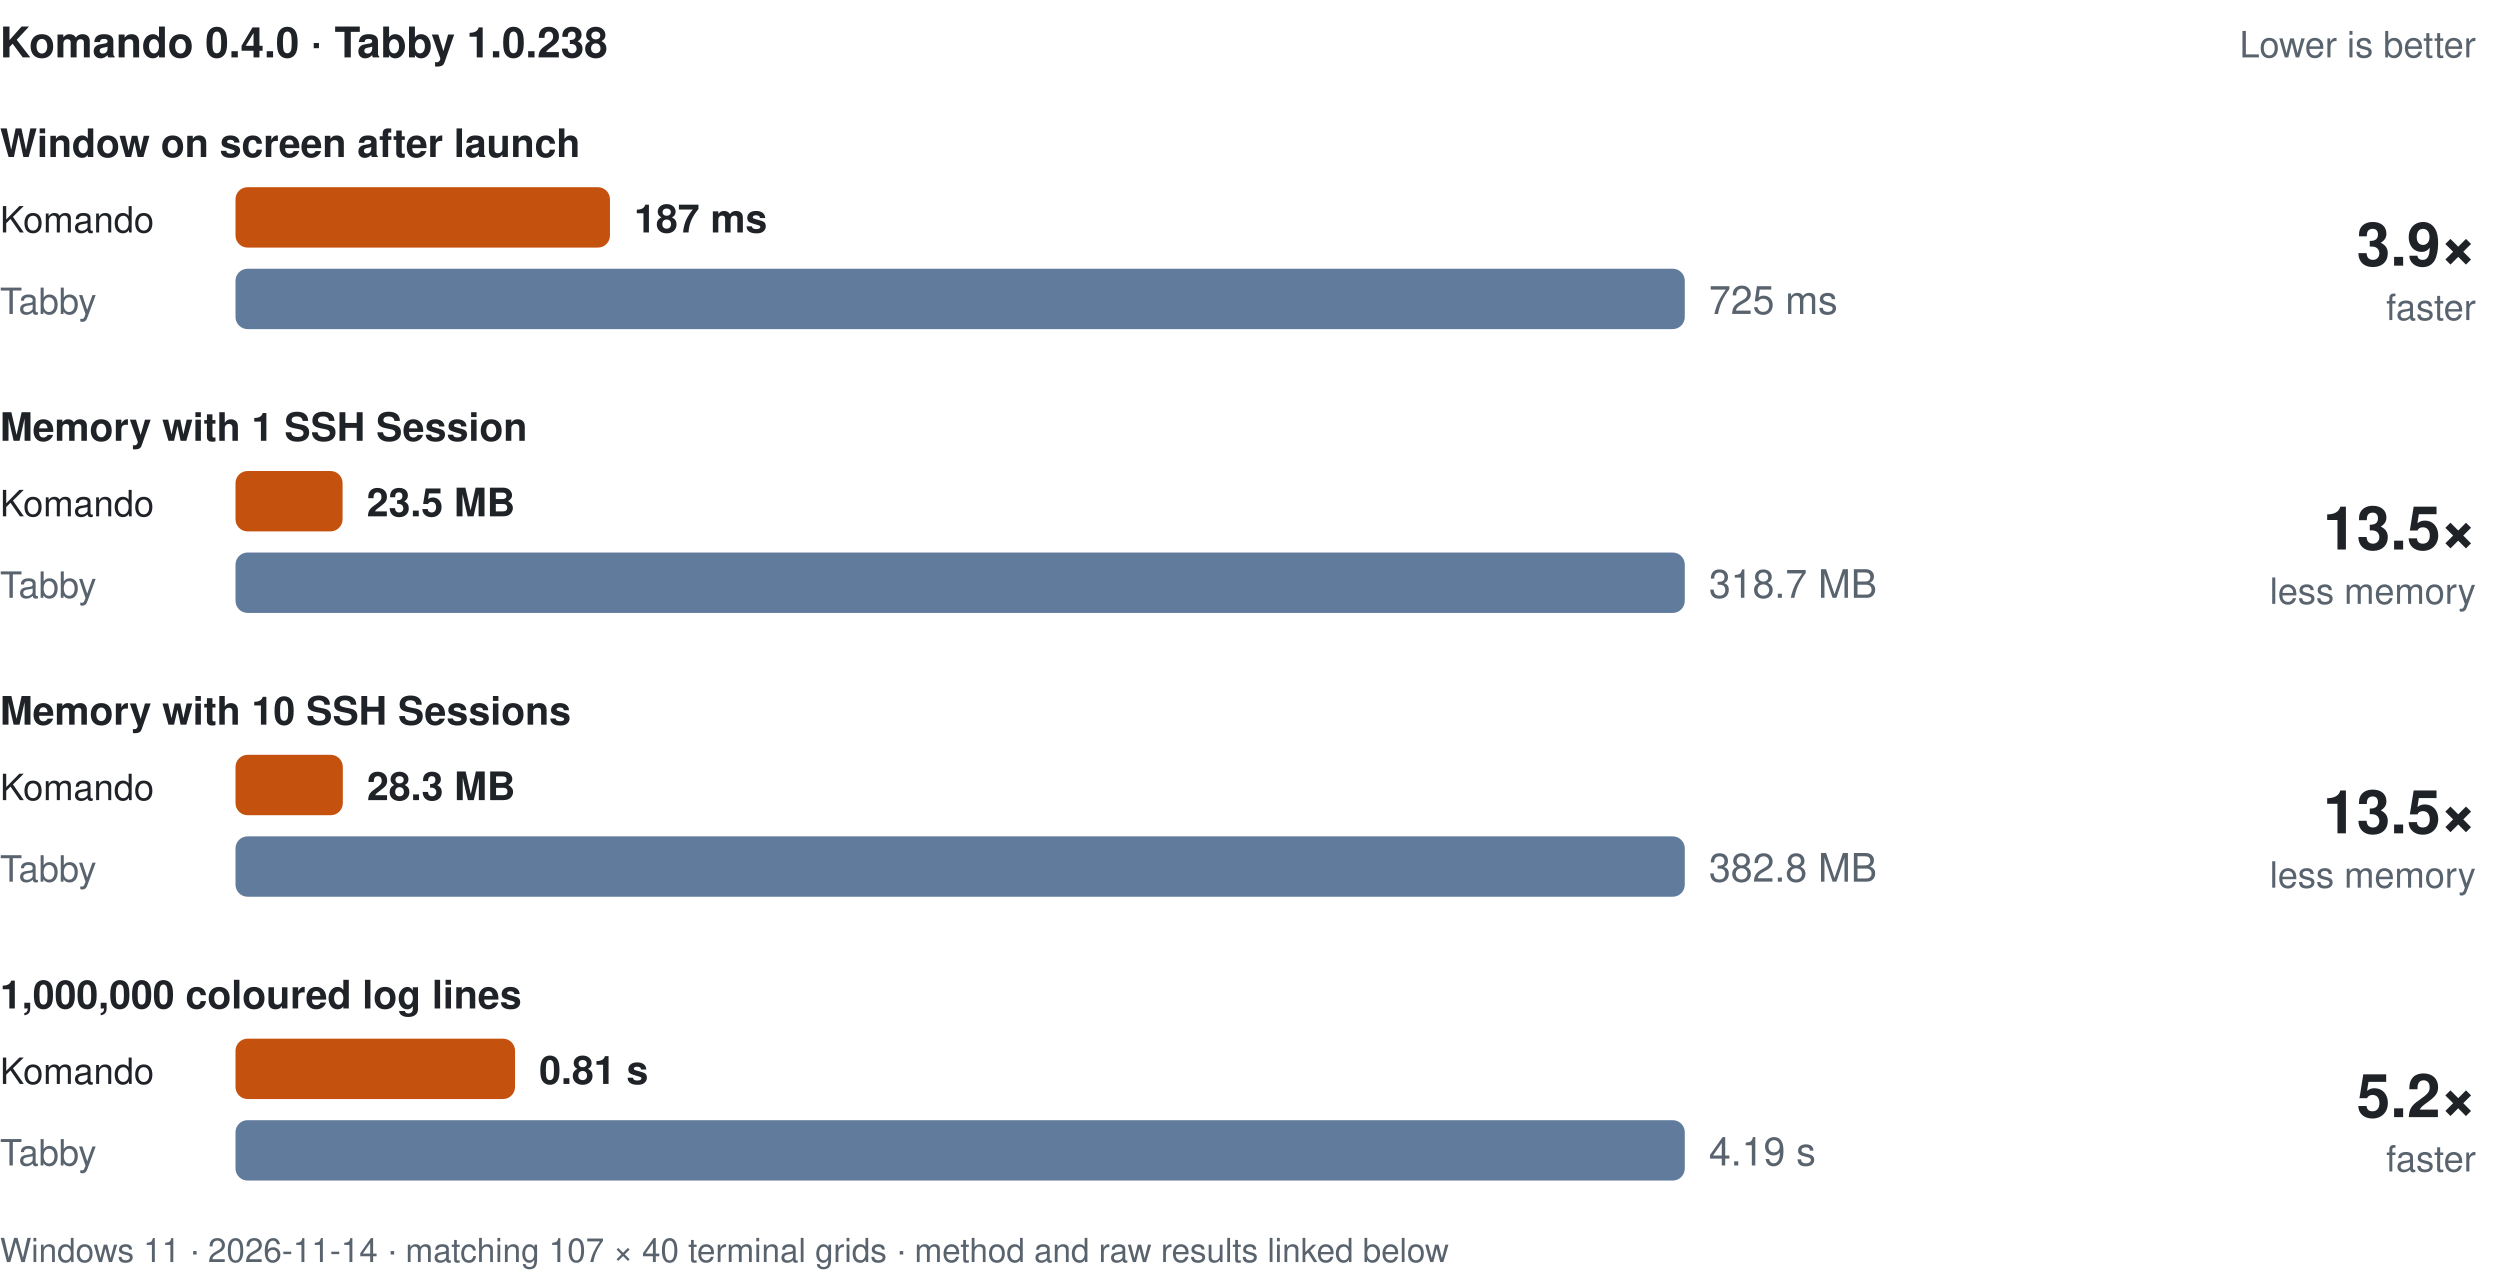
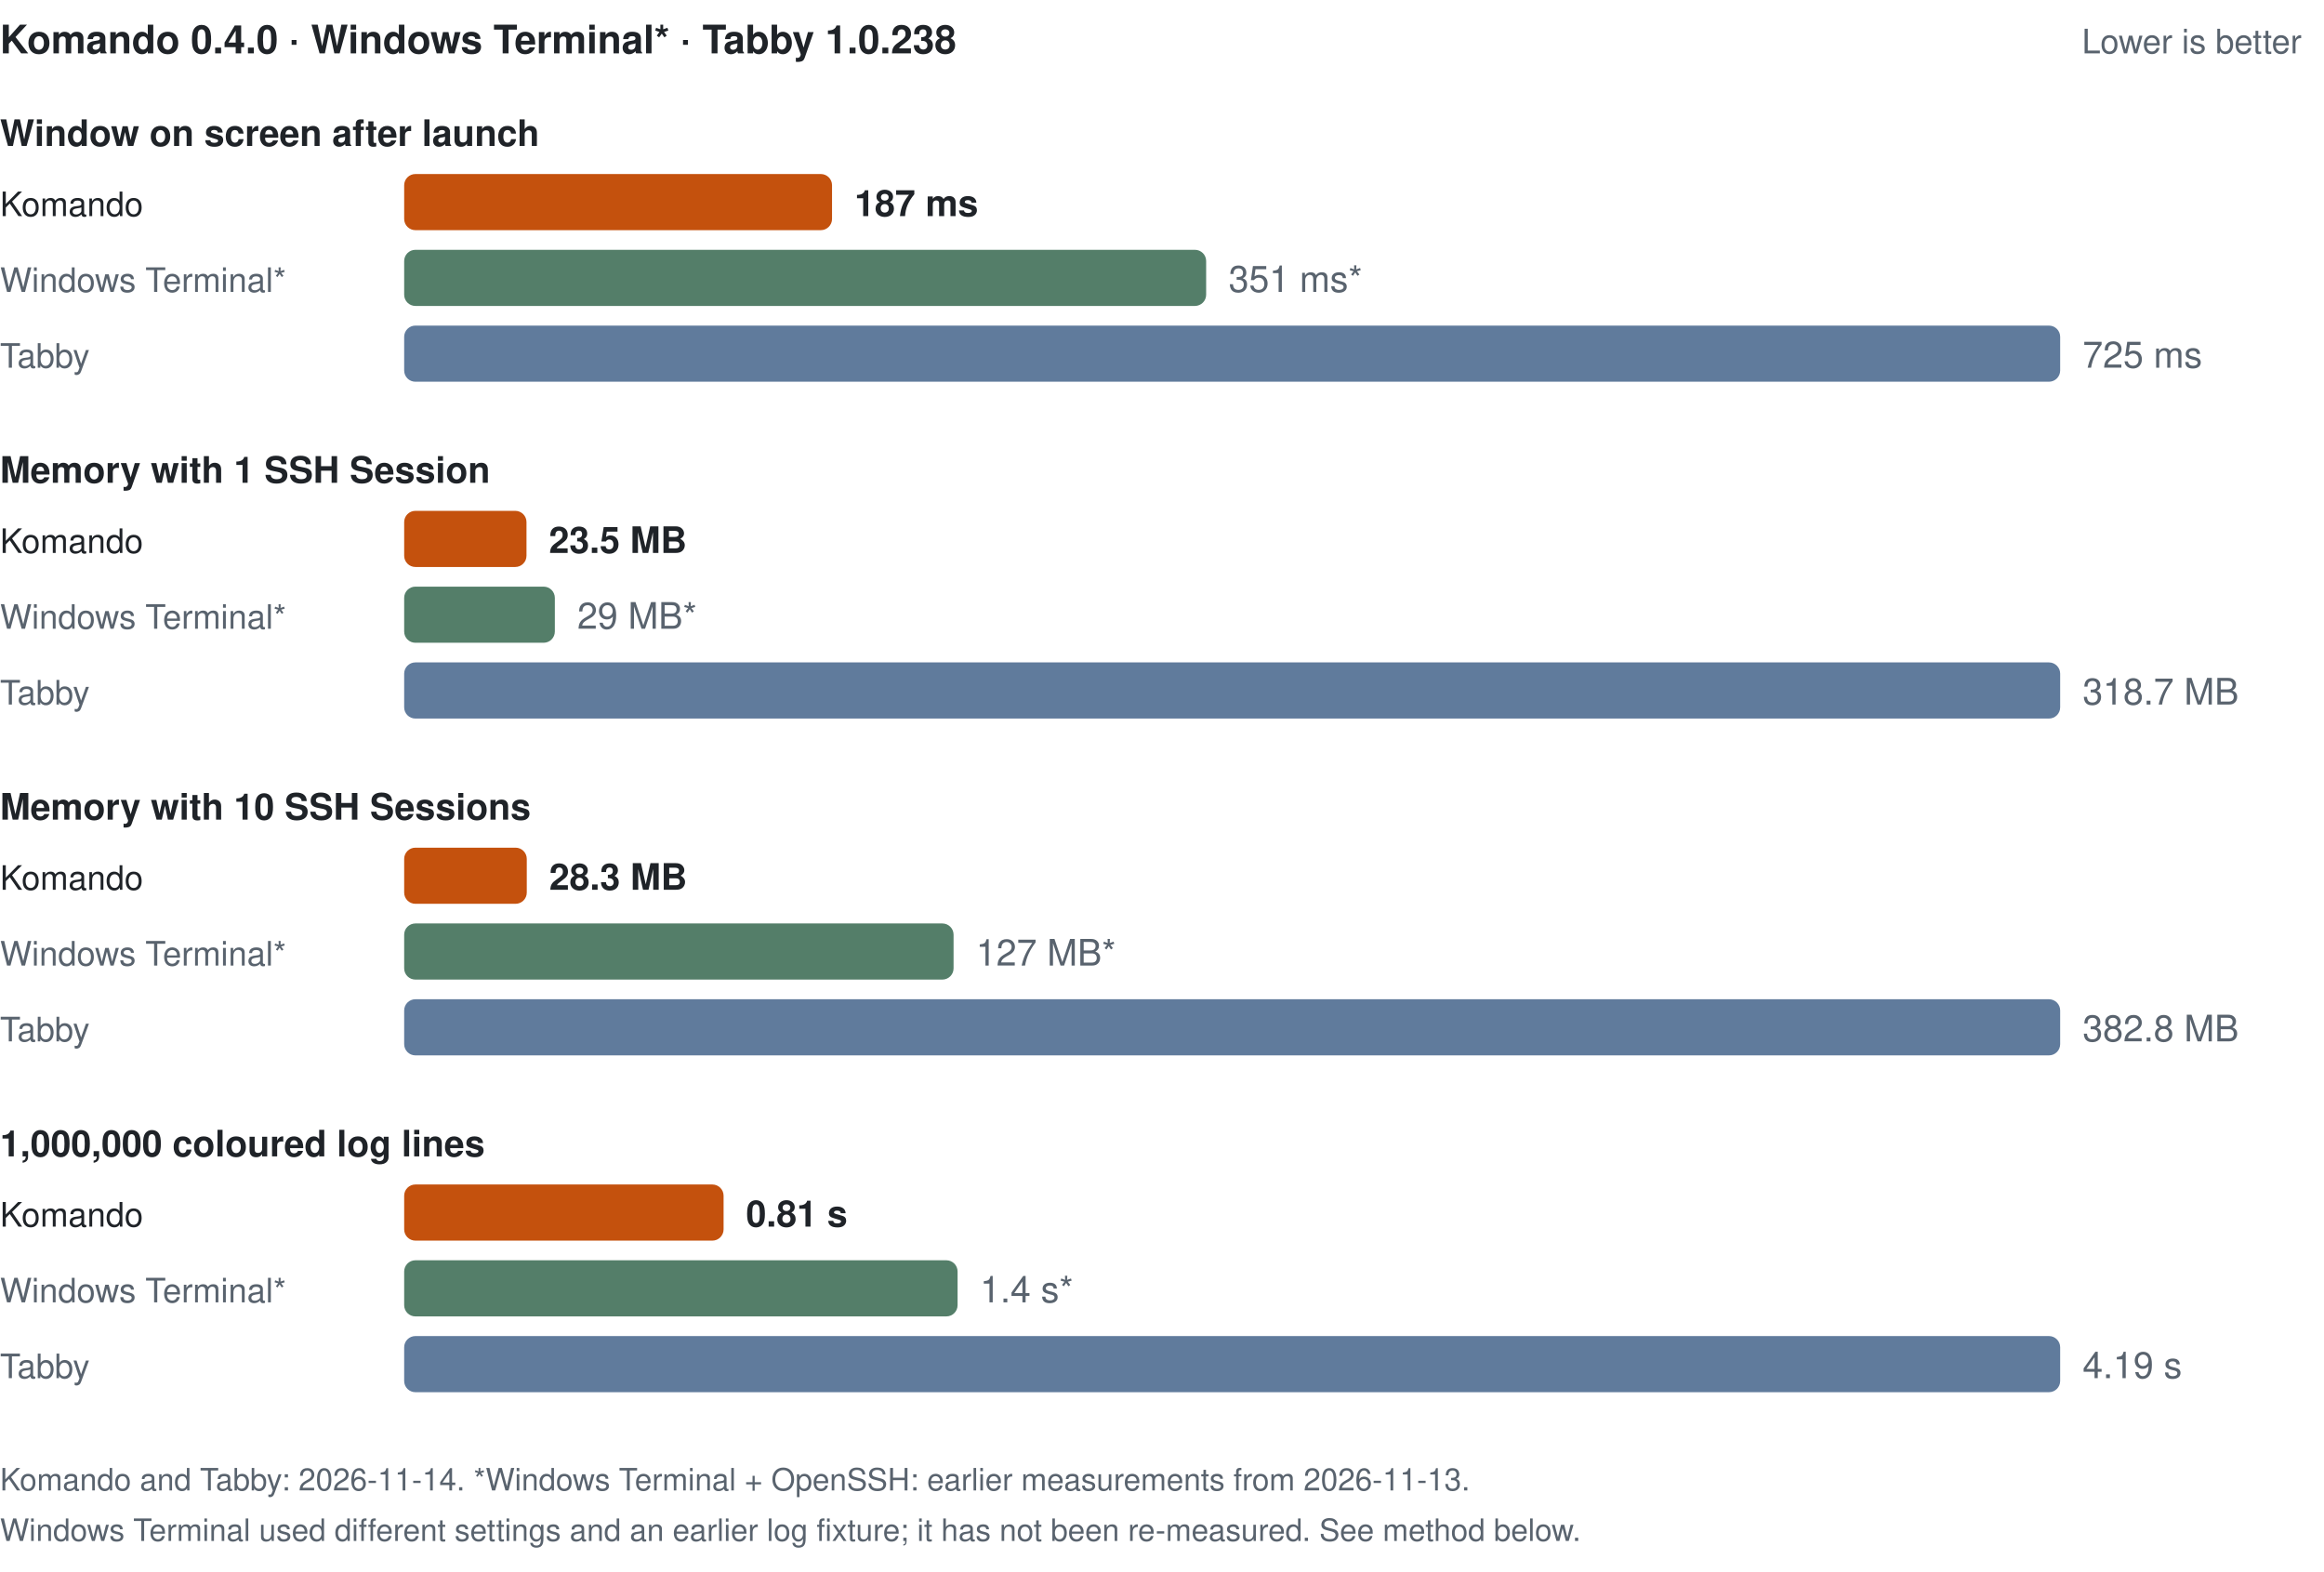
- <svg xmlns="http://www.w3.org/2000/svg" viewBox="0 0 828 426" width="828" height="426" font-family="-apple-system, BlinkMacSystemFont, Segoe UI, Helvetica, Arial, sans-serif" role="img" aria-labelledby="title desc">
-   <text x="0" y="19" fill="#1f2328" font-size="14" font-weight="600">Komando 0.4.0 · Tabby 1.0.238</text>
+ <svg xmlns="http://www.w3.org/2000/svg" viewBox="0 0 828 560" width="828" height="560" font-family="-apple-system, BlinkMacSystemFont, Segoe UI, Helvetica, Arial, sans-serif" role="img" aria-labelledby="title desc">
+   <text x="0" y="19" fill="#1f2328" font-size="14" font-weight="600">Komando 0.4.0 · Windows Terminal* · Tabby 1.0.238</text>
  <text x="820" y="19" text-anchor="end" fill="#59636e" font-size="12">Lower is better</text>
  <text x="0" y="52" fill="#1f2328" font-size="13" font-weight="600">Window on screen after launch</text>
-   <text x="820" y="88" text-anchor="end" fill="#1f2328" font-size="20" font-weight="700">3.9×</text>
-   <text x="820" y="106" text-anchor="end" fill="#59636e" font-size="12">faster</text>
  <text x="0" y="77" fill="#1f2328" font-size="12">Komando</text>
-   <rect x="78" y="62" width="124.02" height="20" rx="4" fill="#c4510d" />
-   <text x="210.02" y="77" fill="#1f2328" font-size="13" font-weight="700">187 ms</text>
-   <text x="0" y="104" fill="#59636e" font-size="12">Tabby</text>
-   <rect x="78" y="89" width="480.00" height="20" rx="4" fill="#607b9c" />
-   <text x="566.00" y="104" fill="#59636e" font-size="13" font-weight="400">725 ms</text>
-   <text x="0" y="146" fill="#1f2328" font-size="13" font-weight="600">Memory with 1 SSH Session</text>
-   <text x="820" y="182" text-anchor="end" fill="#1f2328" font-size="20" font-weight="700">13.5×</text>
-   <text x="820" y="200" text-anchor="end" fill="#59636e" font-size="12">less memory</text>
-   <text x="0" y="171" fill="#1f2328" font-size="12">Komando</text>
-   <rect x="78" y="156" width="35.46" height="20" rx="4" fill="#c4510d" />
-   <text x="121.46" y="171" fill="#1f2328" font-size="13" font-weight="700">23.5 MB</text>
-   <text x="0" y="198" fill="#59636e" font-size="12">Tabby</text>
-   <rect x="78" y="183" width="480.00" height="20" rx="4" fill="#607b9c" />
-   <text x="566.00" y="198" fill="#59636e" font-size="13" font-weight="400">318.7 MB</text>
-   <text x="0" y="240" fill="#1f2328" font-size="13" font-weight="600">Memory with 10 SSH Sessions</text>
-   <text x="820" y="276" text-anchor="end" fill="#1f2328" font-size="20" font-weight="700">13.5×</text>
-   <text x="820" y="294" text-anchor="end" fill="#59636e" font-size="12">less memory</text>
-   <text x="0" y="265" fill="#1f2328" font-size="12">Komando</text>
-   <rect x="78" y="250" width="35.54" height="20" rx="4" fill="#c4510d" />
-   <text x="121.54" y="265" fill="#1f2328" font-size="13" font-weight="700">28.3 MB</text>
-   <text x="0" y="292" fill="#59636e" font-size="12">Tabby</text>
-   <rect x="78" y="277" width="480.00" height="20" rx="4" fill="#607b9c" />
-   <text x="566.00" y="292" fill="#59636e" font-size="13" font-weight="400">382.8 MB</text>
-   <text x="0" y="334" fill="#1f2328" font-size="13" font-weight="600">1,000,000 coloured log lines</text>
-   <text x="820" y="370" text-anchor="end" fill="#1f2328" font-size="20" font-weight="700">5.2×</text>
-   <text x="820" y="388" text-anchor="end" fill="#59636e" font-size="12">faster</text>
-   <text x="0" y="359" fill="#1f2328" font-size="12">Komando</text>
-   <rect x="78" y="344" width="92.58" height="20" rx="4" fill="#c4510d" />
-   <text x="178.58" y="359" fill="#1f2328" font-size="13" font-weight="700">0.81 s</text>
-   <text x="0" y="386" fill="#59636e" font-size="12">Tabby</text>
-   <rect x="78" y="371" width="480.00" height="20" rx="4" fill="#607b9c" />
-   <text x="566.00" y="386" fill="#59636e" font-size="13" font-weight="400">4.19 s</text>
-   <text x="0" y="418" fill="#59636e" font-size="11">Windows 11 · 2026-11-14 · matching 107 × 40 terminal grids · method and raw results linked below</text>
+   <rect x="144" y="62" width="152.44" height="20" rx="4" fill="#c4510d" />
+   <text x="304.44" y="77" fill="#1f2328" font-size="13" font-weight="700">187 ms</text>
+   <text x="0" y="104" fill="#59636e" font-size="12">Windows Terminal*</text>
+   <rect x="144" y="89" width="285.73" height="20" rx="4" fill="#547e69" />
+   <text x="437.73" y="104" fill="#59636e" font-size="13" font-weight="400">351 ms*</text>
+   <text x="0" y="131" fill="#59636e" font-size="12">Tabby</text>
+   <rect x="144" y="116" width="590.00" height="20" rx="4" fill="#607b9c" />
+   <text x="742.00" y="131" fill="#59636e" font-size="13" font-weight="400">725 ms</text>
+   <text x="0" y="172" fill="#1f2328" font-size="13" font-weight="600">Memory with 1 SSH Session</text>
+   <text x="0" y="197" fill="#1f2328" font-size="12">Komando</text>
+   <rect x="144" y="182" width="43.58" height="20" rx="4" fill="#c4510d" />
+   <text x="195.58" y="197" fill="#1f2328" font-size="13" font-weight="700">23.5 MB</text>
+   <text x="0" y="224" fill="#59636e" font-size="12">Windows Terminal*</text>
+   <rect x="144" y="209" width="53.68" height="20" rx="4" fill="#547e69" />
+   <text x="205.68" y="224" fill="#59636e" font-size="13" font-weight="400">29 MB*</text>
+   <text x="0" y="251" fill="#59636e" font-size="12">Tabby</text>
+   <rect x="144" y="236" width="590.00" height="20" rx="4" fill="#607b9c" />
+   <text x="742.00" y="251" fill="#59636e" font-size="13" font-weight="400">318.7 MB</text>
+   <text x="0" y="292" fill="#1f2328" font-size="13" font-weight="600">Memory with 10 SSH Sessions</text>
+   <text x="0" y="317" fill="#1f2328" font-size="12">Komando</text>
+   <rect x="144" y="302" width="43.68" height="20" rx="4" fill="#c4510d" />
+   <text x="195.68" y="317" fill="#1f2328" font-size="13" font-weight="700">28.3 MB</text>
+   <text x="0" y="344" fill="#59636e" font-size="12">Windows Terminal*</text>
+   <rect x="144" y="329" width="195.74" height="20" rx="4" fill="#547e69" />
+   <text x="347.74" y="344" fill="#59636e" font-size="13" font-weight="400">127 MB*</text>
+   <text x="0" y="371" fill="#59636e" font-size="12">Tabby</text>
+   <rect x="144" y="356" width="590.00" height="20" rx="4" fill="#607b9c" />
+   <text x="742.00" y="371" fill="#59636e" font-size="13" font-weight="400">382.8 MB</text>
+   <text x="0" y="412" fill="#1f2328" font-size="13" font-weight="600">1,000,000 coloured log lines</text>
+   <text x="0" y="437" fill="#1f2328" font-size="12">Komando</text>
+   <rect x="144" y="422" width="113.80" height="20" rx="4" fill="#c4510d" />
+   <text x="265.80" y="437" fill="#1f2328" font-size="13" font-weight="700">0.81 s</text>
+   <text x="0" y="464" fill="#59636e" font-size="12">Windows Terminal*</text>
+   <rect x="144" y="449" width="197.17" height="20" rx="4" fill="#547e69" />
+   <text x="349.17" y="464" fill="#59636e" font-size="13" font-weight="400">1.4 s*</text>
+   <text x="0" y="491" fill="#59636e" font-size="12">Tabby</text>
+   <rect x="144" y="476" width="590.00" height="20" rx="4" fill="#607b9c" />
+   <text x="742.00" y="491" fill="#59636e" font-size="13" font-weight="400">4.19 s</text>
+   <text x="0" y="531" fill="#59636e" font-size="11">Komando and Tabby: 2026-11-14. *Windows Terminal + OpenSSH: earlier measurements from 2026-11-13.</text>
+   <text x="0" y="549" fill="#59636e" font-size="11">Windows Terminal used different settings and an earlier log fixture; it has not been re-measured. See method below.</text>
</svg>
